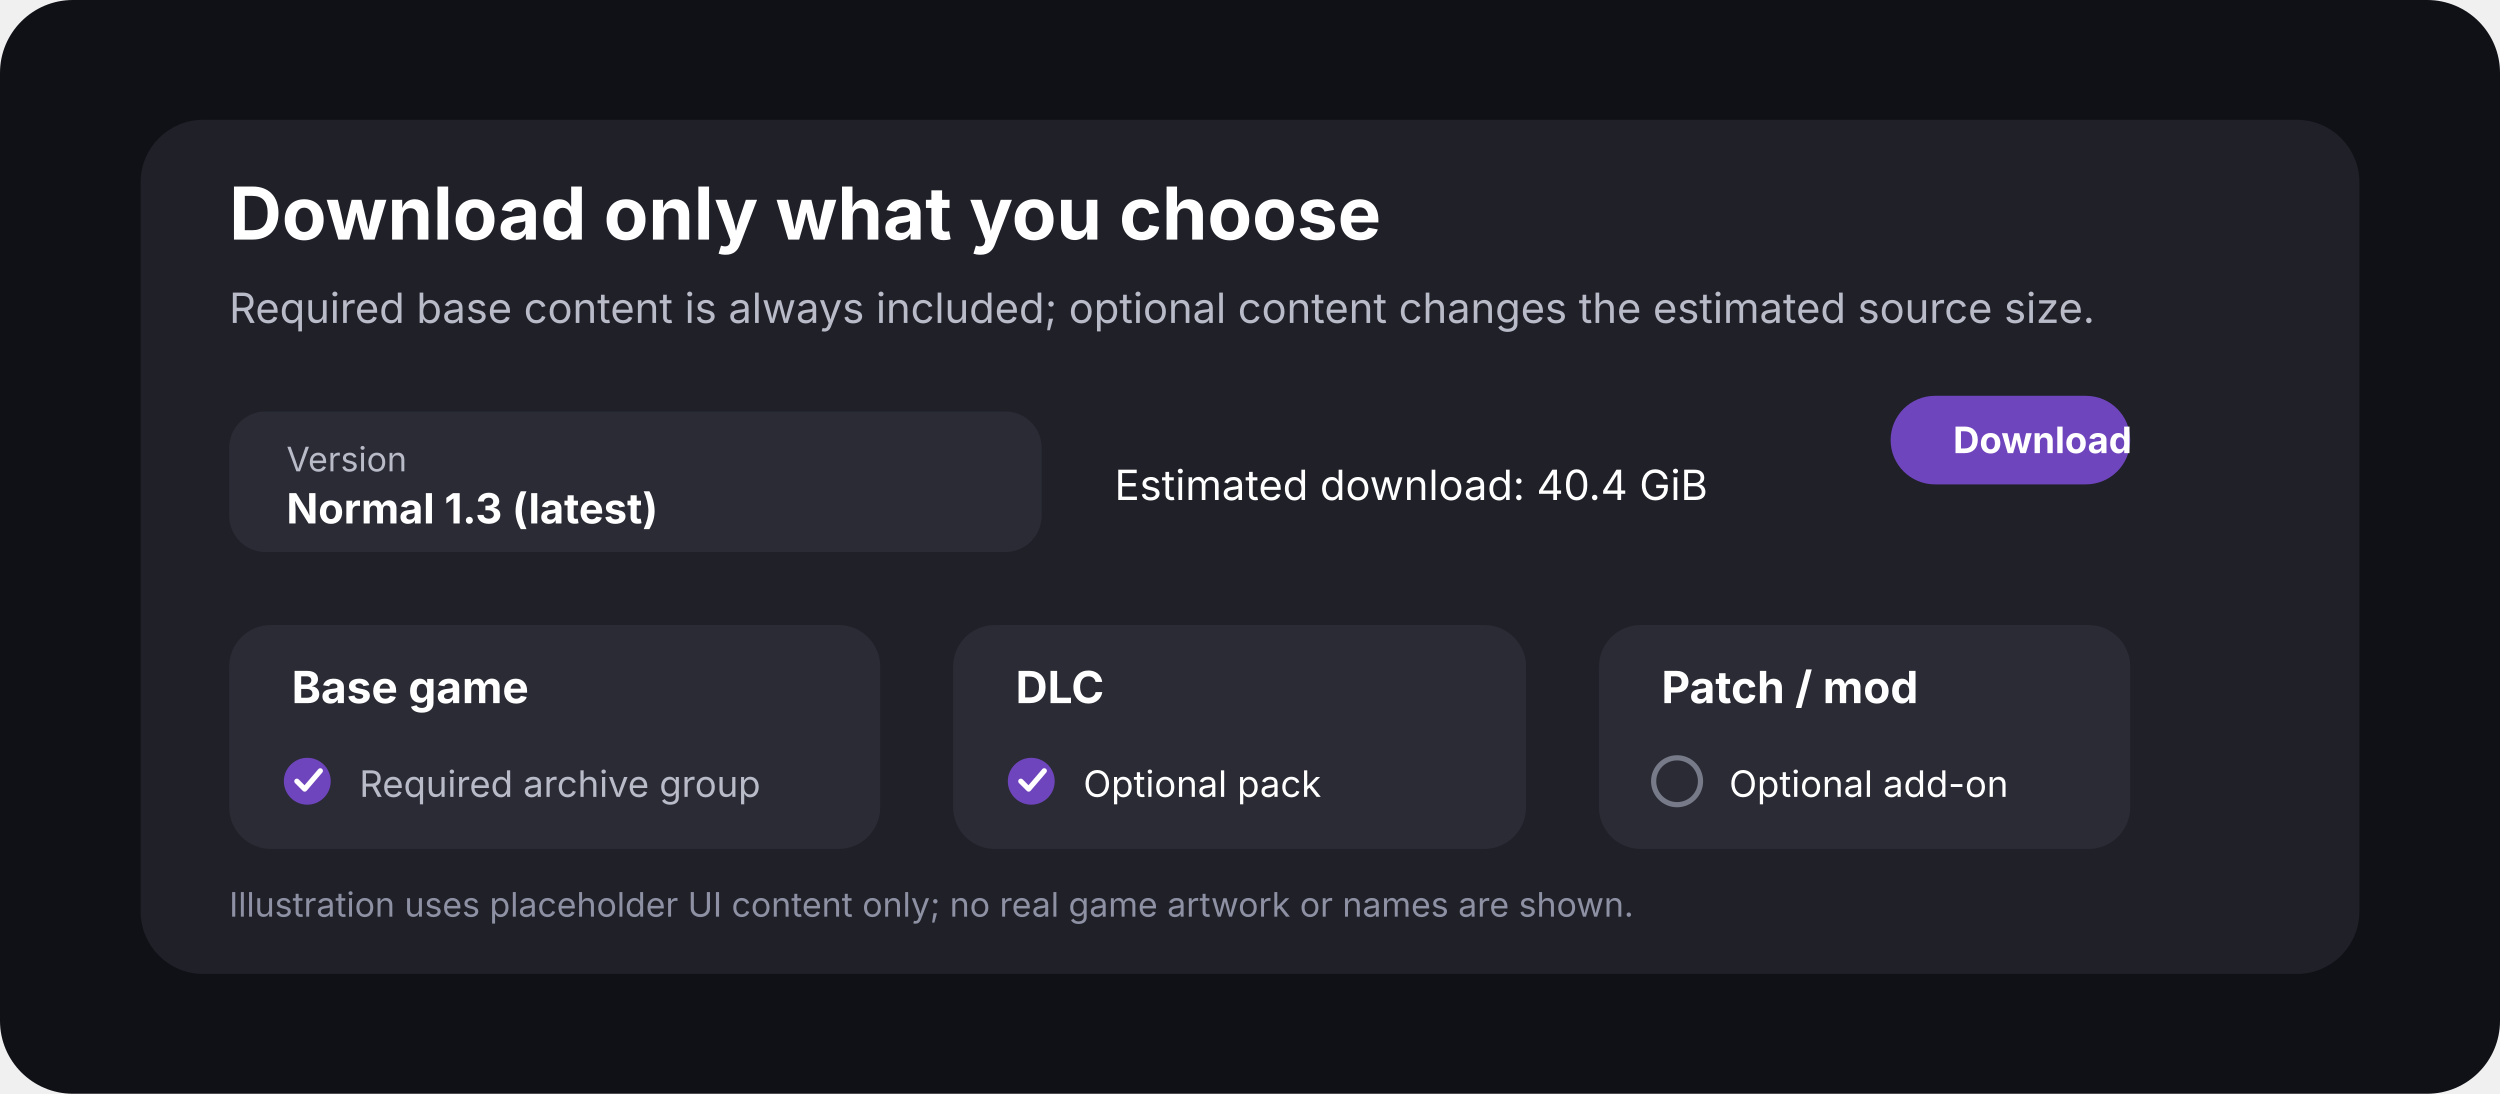
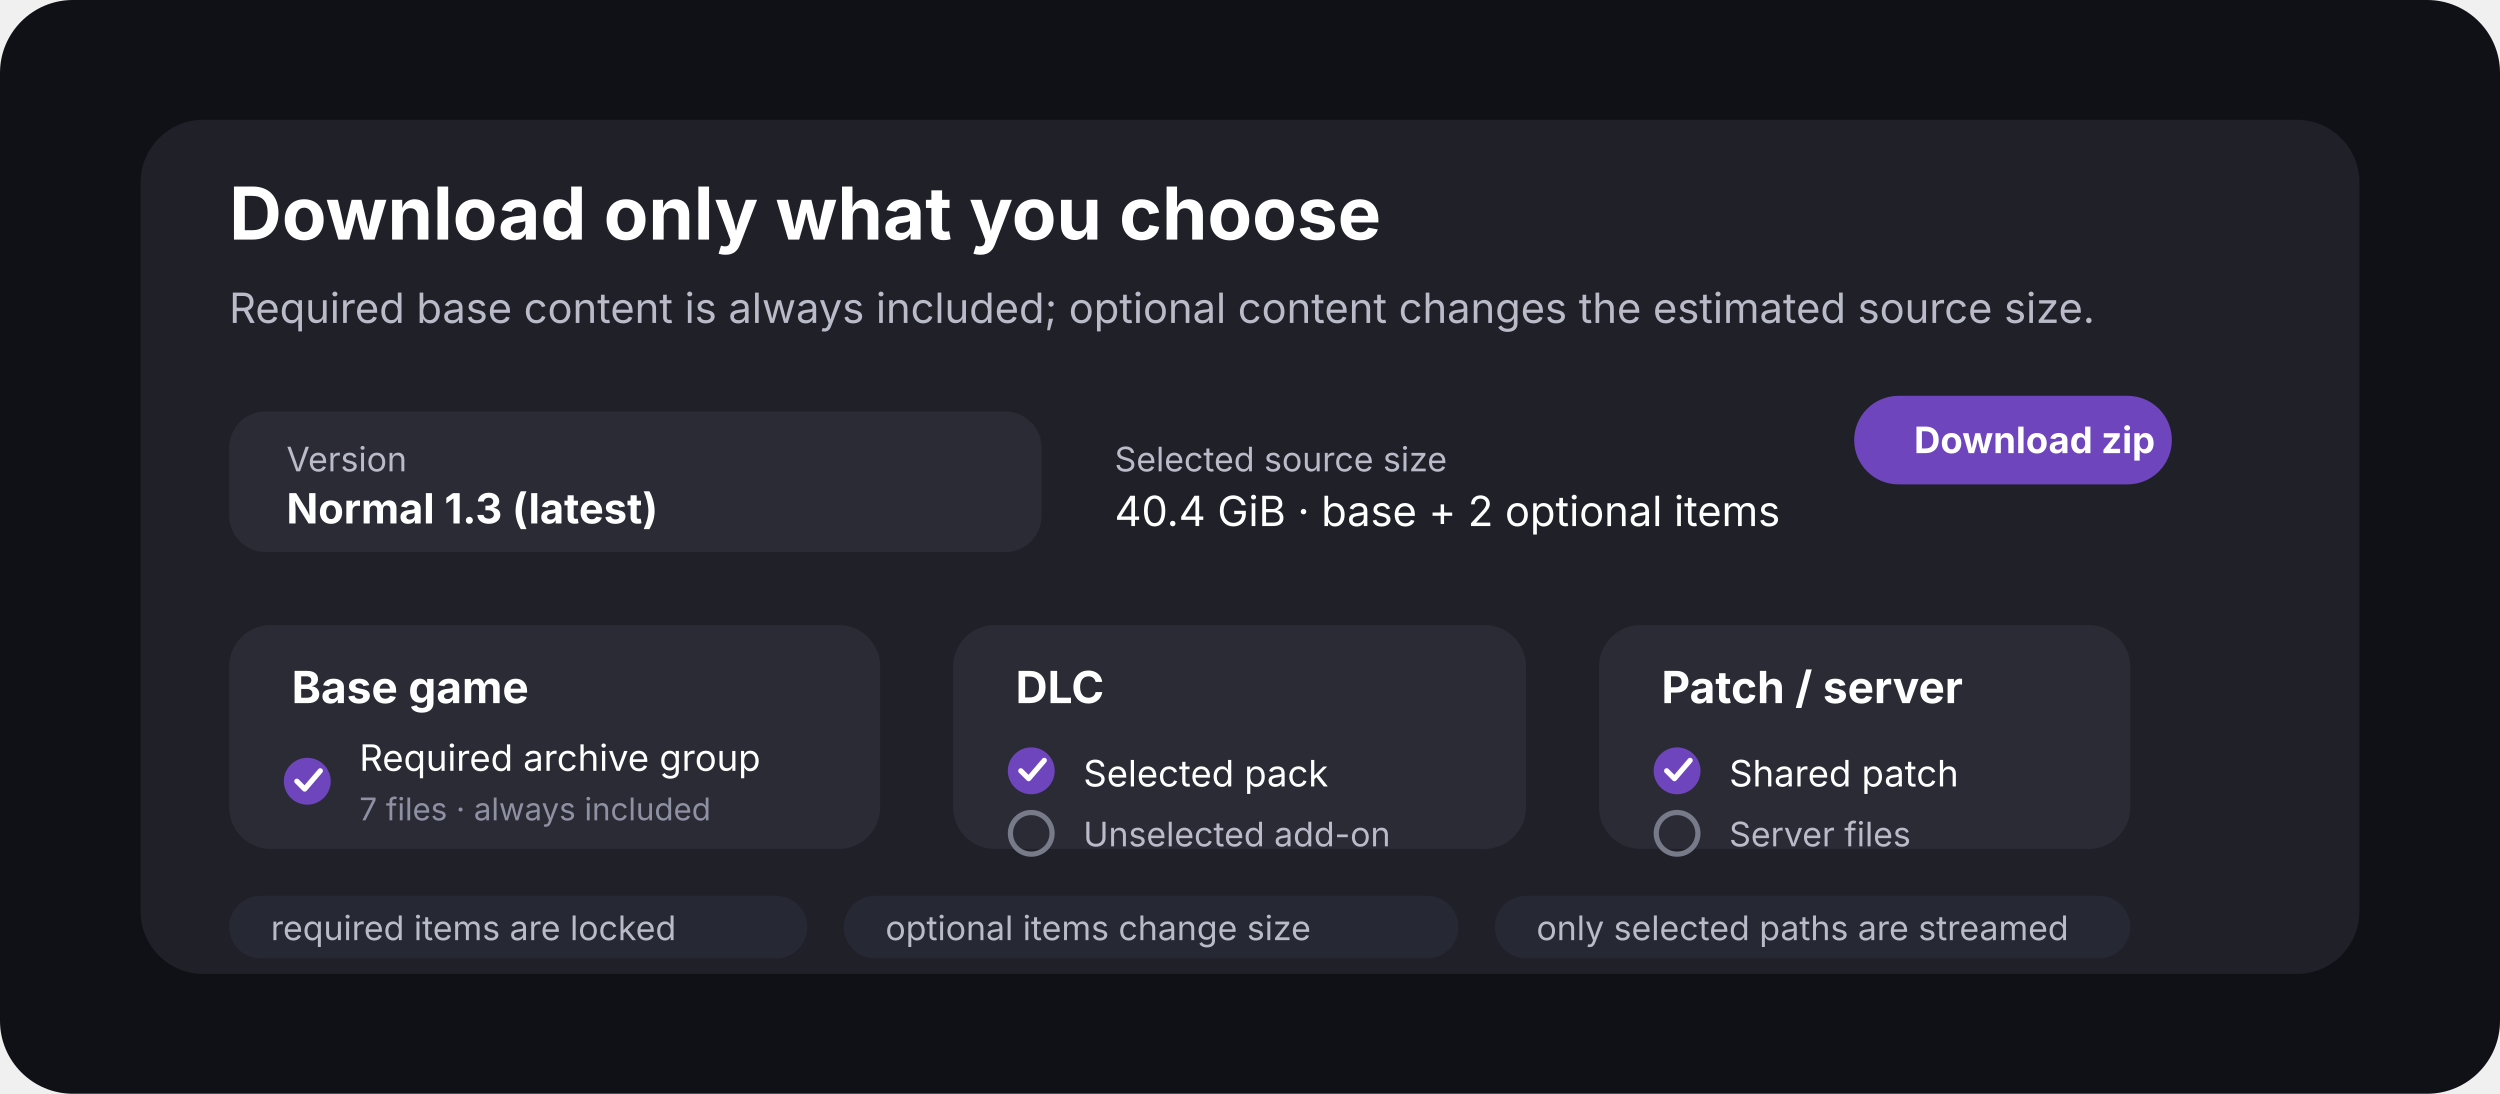
<svg xmlns="http://www.w3.org/2000/svg" width="960" height="420" viewBox="0 0 960 420" fill="none" role="img" aria-labelledby="title desc">
  <rect width="960" height="420" rx="28" fill="#101116" />
  <rect x="54" y="46" width="852" height="328" rx="24" fill="#1F2028" />
  <text x="88" y="92" fill="#FFFFFF" font-family="Inter, Segoe UI, Arial, sans-serif" font-size="28" font-weight="700">Download only what you choose</text>
  <text x="88" y="124" fill="#B9BBC8" font-family="Inter, Segoe UI, Arial, sans-serif" font-size="16">Required base content is always included; optional content changes the estimated source size.</text>
  <rect x="88" y="158" width="312" height="54" rx="14" fill="#2A2B34" />
  <text x="110" y="181" fill="#B9BBC8" font-family="Inter, Segoe UI, Arial, sans-serif" font-size="13">Version</text>
  <text x="110" y="201" fill="#FFFFFF" font-family="Inter, Segoe UI, Arial, sans-serif" font-size="16" font-weight="700">Normal 1.3 (latest)</text>
-   <text x="428" y="192" fill="#FFFFFF" font-family="Inter, Segoe UI, Arial, sans-serif" font-size="16">Estimated download: 40.4 GiB</text>
+   <text x="428" y="181" fill="#B9BBC8" font-family="Inter, Segoe UI, Arial, sans-serif" font-size="13">Selected source size</text>
+   <text x="428" y="202" fill="#FFFFFF" font-family="Inter, Segoe UI, Arial, sans-serif" font-size="16">40.4 GiB · base + 2 optional items</text>
  <rect x="88" y="240" width="250" height="86" rx="16" fill="#2A2B34" />
  <text x="112" y="270" fill="#FFFFFF" font-family="Inter, Segoe UI, Arial, sans-serif" font-size="17" font-weight="700">Base game</text>
  <circle cx="118" cy="300" r="9" fill="#6F45BD" />
  <path d="M114 300L117 303L123 296" stroke="#FFFFFF" stroke-width="2" stroke-linecap="round" stroke-linejoin="round" />
-   <text x="138" y="306" fill="#B9BBC8" font-family="Inter, Segoe UI, Arial, sans-serif" font-size="14">Required archive group</text>
+   <text x="138" y="296" fill="#FFFFFF" font-family="Inter, Segoe UI, Arial, sans-serif" font-size="14">Required archive group</text>
+   <text x="138" y="315" fill="#8E91A3" font-family="Inter, Segoe UI, Arial, sans-serif" font-size="12">7 files · always included</text>
  <rect x="366" y="240" width="220" height="86" rx="16" fill="#2A2B34" />
  <text x="390" y="270" fill="#FFFFFF" font-family="Inter, Segoe UI, Arial, sans-serif" font-size="17" font-weight="700">DLC</text>
-   <circle cx="396" cy="300" r="9" fill="#6F45BD" />
-   <path d="M392 300L395 303L401 296" stroke="#FFFFFF" stroke-width="2" stroke-linecap="round" stroke-linejoin="round" />
-   <text x="416" y="306" fill="#FFFFFF" font-family="Inter, Segoe UI, Arial, sans-serif" font-size="14">Optional pack</text>
+   <circle cx="396" cy="296" r="9" fill="#6F45BD" />
+   <path d="M392 296L395 299L401 292" stroke="#FFFFFF" stroke-width="2" stroke-linecap="round" stroke-linejoin="round" />
+   <text x="416" y="302" fill="#FFFFFF" font-family="Inter, Segoe UI, Arial, sans-serif" font-size="14">Selected pack</text>
+   <circle cx="396" cy="320" r="8" stroke="#777A88" stroke-width="2" />
+   <text x="416" y="325" fill="#B9BBC8" font-family="Inter, Segoe UI, Arial, sans-serif" font-size="13">Unselected add-on</text>
  <rect x="614" y="240" width="204" height="86" rx="16" fill="#2A2B34" />
-   <text x="638" y="270" fill="#FFFFFF" font-family="Inter, Segoe UI, Arial, sans-serif" font-size="17" font-weight="700">Patch / mod</text>
-   <circle cx="644" cy="300" r="9" stroke="#777A88" stroke-width="2" />
-   <text x="664" y="306" fill="#FFFFFF" font-family="Inter, Segoe UI, Arial, sans-serif" font-size="14">Optional add-on</text>
-   <rect x="726" y="152" width="92" height="34" rx="17" fill="#6F45BD" />
-   <text x="750" y="174" fill="#FFFFFF" font-family="Inter, Segoe UI, Arial, sans-serif" font-size="14" font-weight="700">Download</text>
-   <text x="88" y="352" fill="#8E91A3" font-family="Inter, Segoe UI, Arial, sans-serif" font-size="13">Illustration uses placeholder UI content only; no real game artwork or names are shown.</text>
+   <text x="638" y="270" fill="#FFFFFF" font-family="Inter, Segoe UI, Arial, sans-serif" font-size="17" font-weight="700">Patch / server</text>
+   <circle cx="644" cy="296" r="9" fill="#6F45BD" />
+   <path d="M640 296L643 299L649 292" stroke="#FFFFFF" stroke-width="2" stroke-linecap="round" stroke-linejoin="round" />
+   <text x="664" y="302" fill="#FFFFFF" font-family="Inter, Segoe UI, Arial, sans-serif" font-size="14">Shared patch</text>
+   <circle cx="644" cy="320" r="8" stroke="#777A88" stroke-width="2" />
+   <text x="664" y="325" fill="#B9BBC8" font-family="Inter, Segoe UI, Arial, sans-serif" font-size="13">Server files</text>
+   <rect x="712" y="152" width="122" height="34" rx="17" fill="#6F45BD" />
+   <text x="735" y="174" fill="#FFFFFF" font-family="Inter, Segoe UI, Arial, sans-serif" font-size="14" font-weight="700">Download zip</text>
+   <rect x="88" y="344" width="222" height="24" rx="12" fill="#262833" />
+   <text x="104" y="361" fill="#B9BBC8" font-family="Inter, Segoe UI, Arial, sans-serif" font-size="13">required items are locked</text>
+   <rect x="324" y="344" width="236" height="24" rx="12" fill="#262833" />
+   <text x="340" y="361" fill="#B9BBC8" font-family="Inter, Segoe UI, Arial, sans-serif" font-size="13">optional items change size</text>
+   <rect x="574" y="344" width="244" height="24" rx="12" fill="#262833" />
+   <text x="590" y="361" fill="#B9BBC8" font-family="Inter, Segoe UI, Arial, sans-serif" font-size="13">only selected paths are streamed</text>
</svg>
